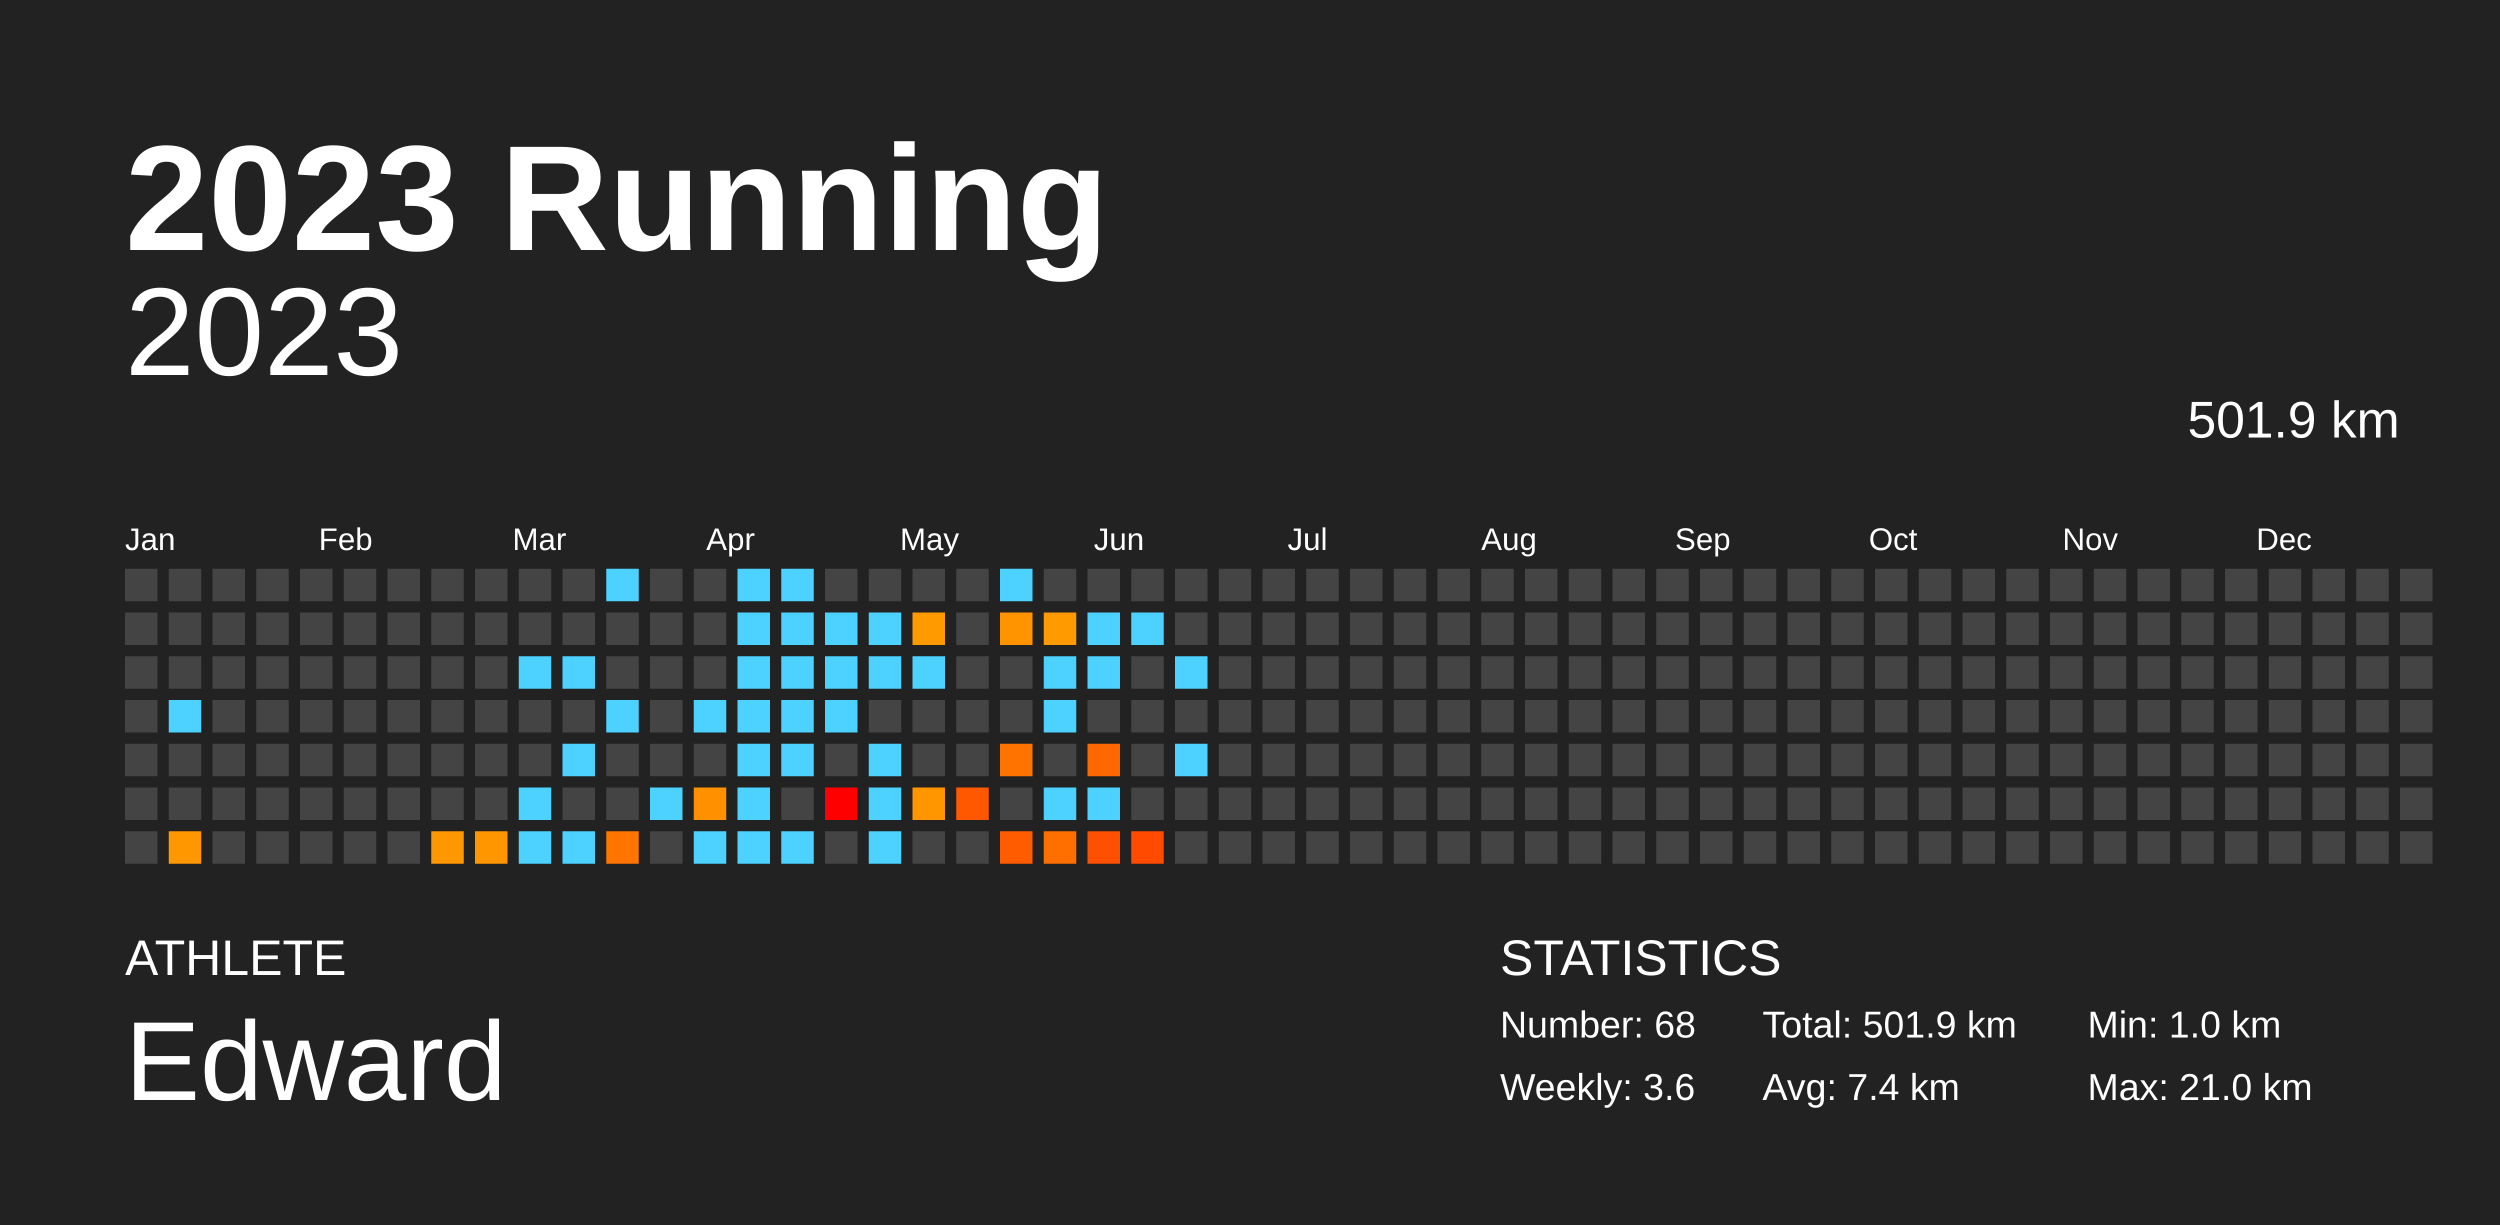
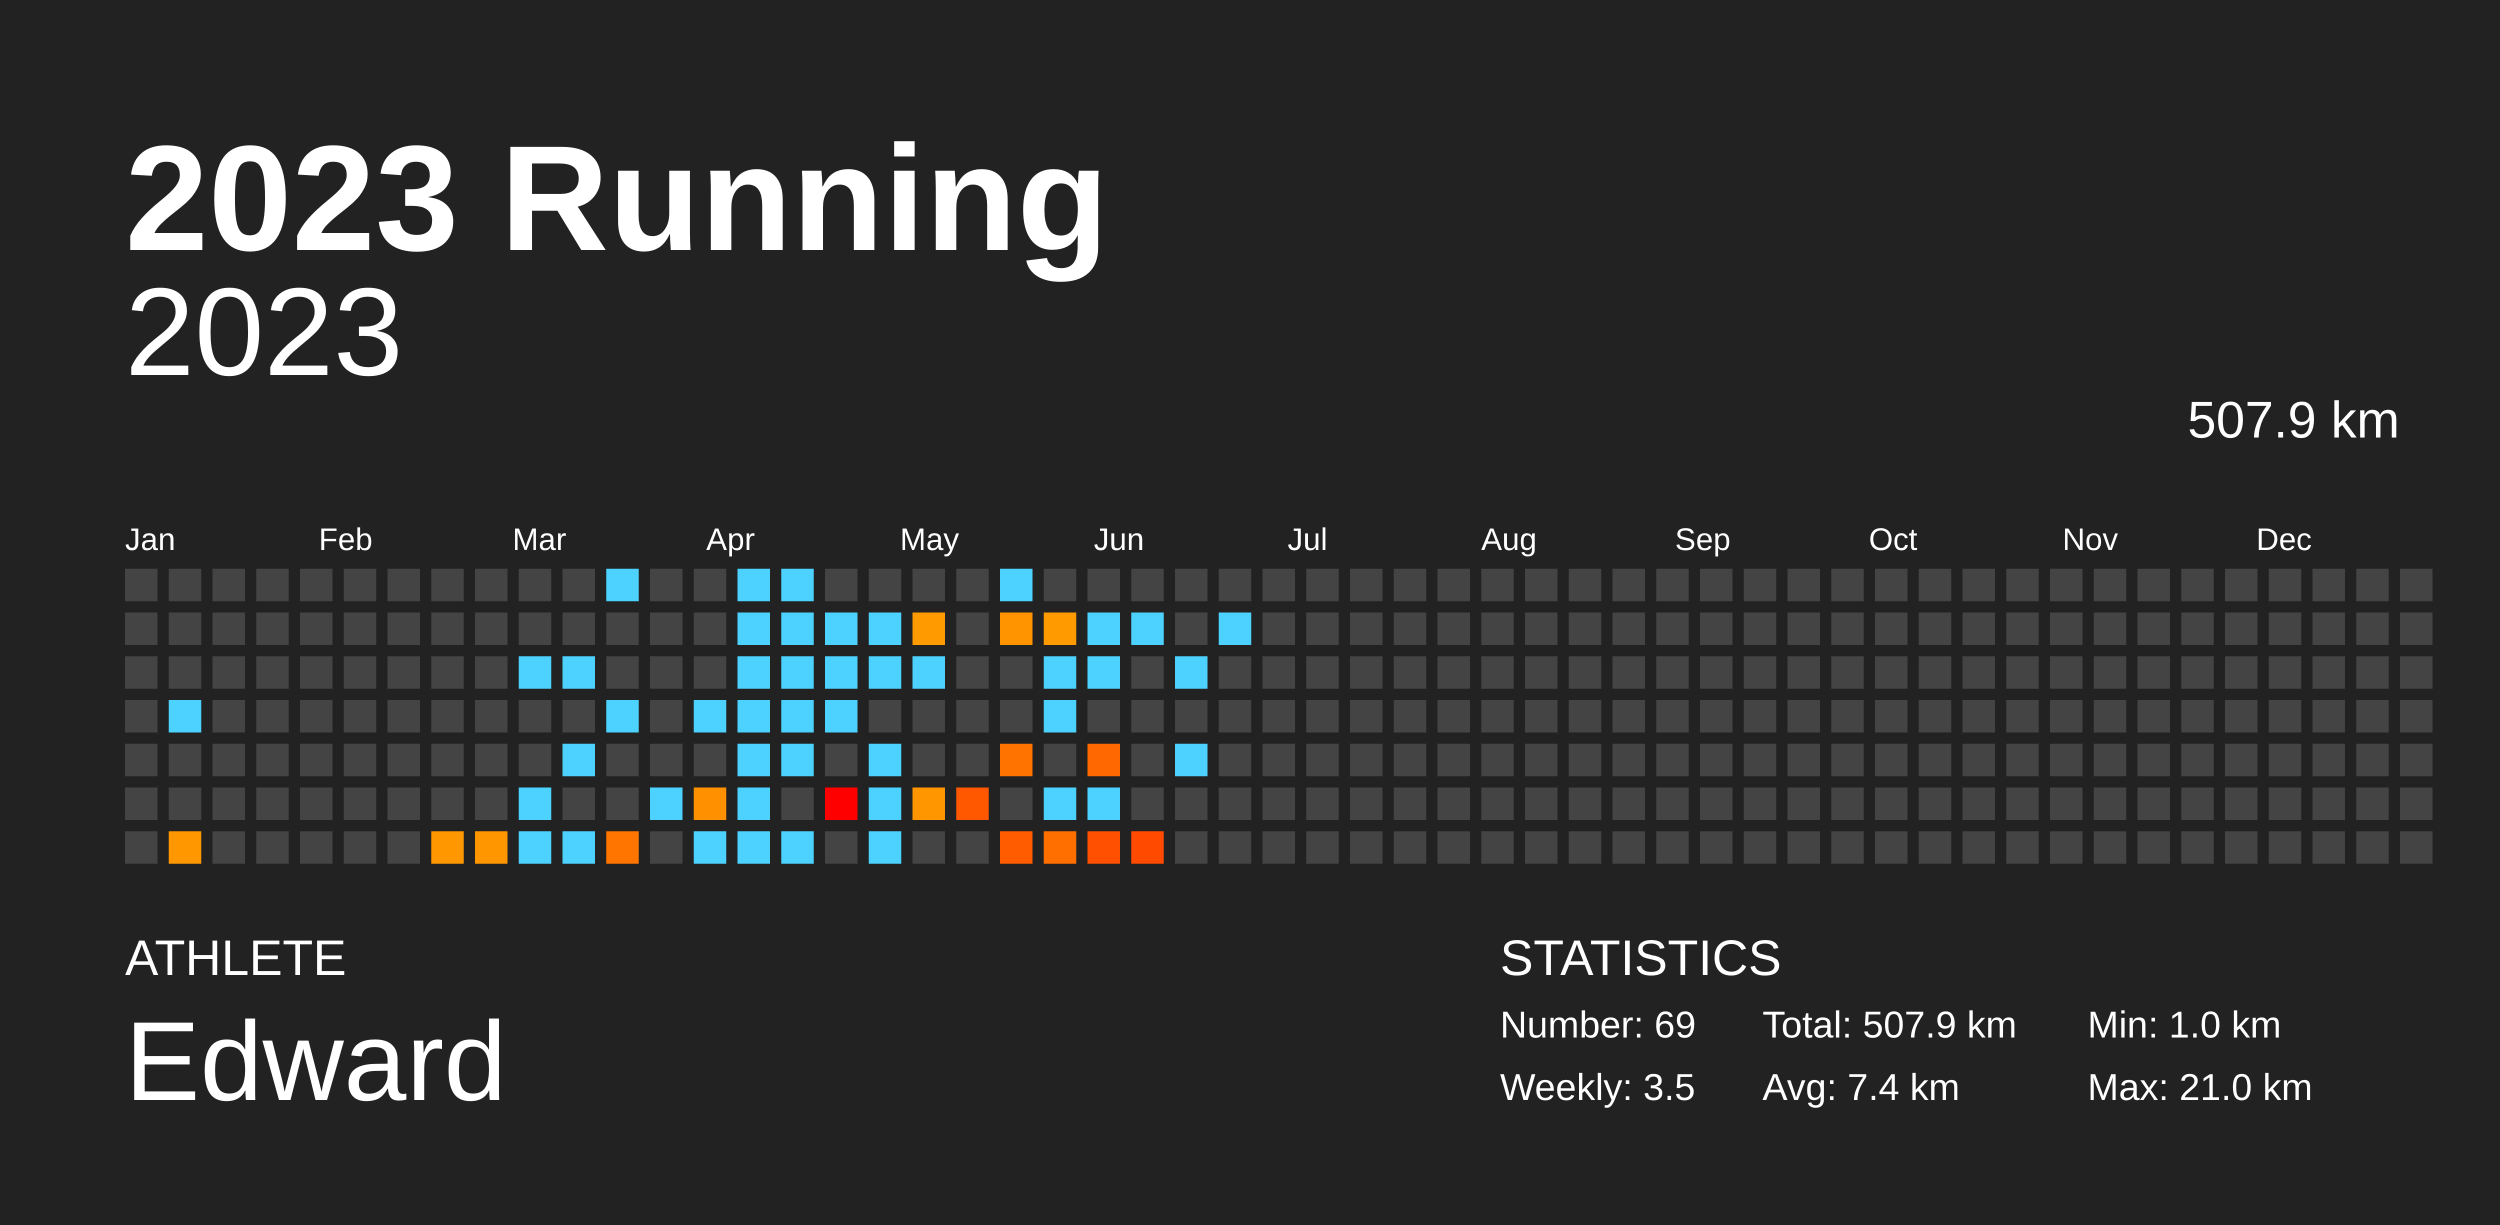
<svg xmlns="http://www.w3.org/2000/svg" baseProfile="full" height="98mm" version="1.1" viewBox="0,0,200,98" width="200mm">
  <defs />
  <rect fill="#222222" height="98" width="200" x="0" y="0" />
  <text fill="#FFFFFF" style="font-size:12px; font-family:Arial; font-weight:bold;" x="10" y="20">2023 Running</text>
  <text fill="#FFFFFF" style="font-size:4px; font-family:Arial" x="10" y="78">ATHLETE</text>
  <text fill="#FFFFFF" style="font-size:9px; font-family:Arial" x="10" y="88">Edward</text>
  <text fill="#FFFFFF" style="font-size:4px; font-family:Arial" x="120" y="78">STATISTICS</text>
-   <text fill="#FFFFFF" style="font-size:3px; font-family:Arial" x="120" y="83">Number: 68</text>
-   <text fill="#FFFFFF" style="font-size:3px; font-family:Arial" x="120" y="88">Weekly: 3.6</text>
-   <text fill="#FFFFFF" style="font-size:3px; font-family:Arial" x="141" y="83">Total: 501.9 km</text>
+   <text fill="#FFFFFF" style="font-size:3px; font-family:Arial" x="120" y="83">Number: 69</text>
+   <text fill="#FFFFFF" style="font-size:3px; font-family:Arial" x="120" y="88">Weekly: 3.5</text>
+   <text fill="#FFFFFF" style="font-size:3px; font-family:Arial" x="141" y="83">Total: 507.9 km</text>
  <text fill="#FFFFFF" style="font-size:3px; font-family:Arial" x="141" y="88">Avg: 7.4 km</text>
  <text fill="#FFFFFF" style="font-size:3px; font-family:Arial" x="167" y="83">Min: 1.0 km</text>
  <text fill="#FFFFFF" style="font-size:3px; font-family:Arial" x="167" y="88">Max: 21.0 km</text>
  <text alignment-baseline="hanging" fill="#FFFFFF" style="font-size:10.0px; font-family:Arial;" x="10" y="30">2023</text>
-   <text alignment-baseline="hanging" fill="#FFFFFF" style="font-size:4.125px; font-family:Arial;" x="175" y="35">501.9 km</text>
+   <text alignment-baseline="hanging" fill="#FFFFFF" style="font-size:4.125px; font-family:Arial;" x="175" y="35">507.9 km</text>
  <text fill="#FFFFFF" style="font-size:2.5px; font-family:Arial" x="10.0" y="44">Jan</text>
  <text fill="#FFFFFF" style="font-size:2.5px; font-family:Arial" x="25.5" y="44">Feb</text>
  <text fill="#FFFFFF" style="font-size:2.5px; font-family:Arial" x="41.0" y="44">Mar</text>
  <text fill="#FFFFFF" style="font-size:2.5px; font-family:Arial" x="56.5" y="44">Apr</text>
  <text fill="#FFFFFF" style="font-size:2.5px; font-family:Arial" x="72.0" y="44">May</text>
  <text fill="#FFFFFF" style="font-size:2.5px; font-family:Arial" x="87.5" y="44">Jun</text>
  <text fill="#FFFFFF" style="font-size:2.5px; font-family:Arial" x="103.0" y="44">Jul</text>
  <text fill="#FFFFFF" style="font-size:2.5px; font-family:Arial" x="118.5" y="44">Aug</text>
  <text fill="#FFFFFF" style="font-size:2.5px; font-family:Arial" x="134.0" y="44">Sep</text>
  <text fill="#FFFFFF" style="font-size:2.5px; font-family:Arial" x="149.5" y="44">Oct</text>
  <text fill="#FFFFFF" style="font-size:2.5px; font-family:Arial" x="165.0" y="44">Nov</text>
  <text fill="#FFFFFF" style="font-size:2.5px; font-family:Arial" x="180.5" y="44">Dec</text>
  <rect fill="#444444" height="2.6" width="2.6" x="10.0" y="45.5" />
  <rect fill="#444444" height="2.6" width="2.6" x="10.0" y="49.0" />
  <rect fill="#444444" height="2.6" width="2.6" x="10.0" y="52.5" />
  <rect fill="#444444" height="2.6" width="2.6" x="10.0" y="56.0" />
  <rect fill="#444444" height="2.6" width="2.6" x="10.0" y="59.5" />
  <rect fill="#444444" height="2.6" width="2.6" x="10.0" y="63.0" />
  <rect fill="#444444" height="2.6" width="2.6" x="10.0" y="66.5" />
  <rect fill="#444444" height="2.6" width="2.6" x="13.5" y="45.5" />
  <rect fill="#444444" height="2.6" width="2.6" x="13.5" y="49.0" />
  <rect fill="#444444" height="2.6" width="2.6" x="13.5" y="52.5" />
  <rect fill="#4dd2ff" height="2.6" width="2.6" x="13.5" y="56.0" />
  <rect fill="#444444" height="2.6" width="2.6" x="13.5" y="59.5" />
  <rect fill="#444444" height="2.6" width="2.6" x="13.5" y="63.0" />
  <rect fill="#ff9700" height="2.6" width="2.6" x="13.5" y="66.5" />
  <rect fill="#444444" height="2.6" width="2.6" x="17.0" y="45.5" />
  <rect fill="#444444" height="2.6" width="2.6" x="17.0" y="49.0" />
  <rect fill="#444444" height="2.6" width="2.6" x="17.0" y="52.5" />
  <rect fill="#444444" height="2.6" width="2.6" x="17.0" y="56.0" />
  <rect fill="#444444" height="2.6" width="2.6" x="17.0" y="59.5" />
  <rect fill="#444444" height="2.6" width="2.6" x="17.0" y="63.0" />
  <rect fill="#444444" height="2.6" width="2.6" x="17.0" y="66.5" />
  <rect fill="#444444" height="2.6" width="2.6" x="20.5" y="45.5" />
  <rect fill="#444444" height="2.6" width="2.6" x="20.5" y="49.0" />
  <rect fill="#444444" height="2.6" width="2.6" x="20.5" y="52.5" />
  <rect fill="#444444" height="2.6" width="2.6" x="20.5" y="56.0" />
  <rect fill="#444444" height="2.6" width="2.6" x="20.5" y="59.5" />
  <rect fill="#444444" height="2.6" width="2.6" x="20.5" y="63.0" />
  <rect fill="#444444" height="2.6" width="2.6" x="20.5" y="66.5" />
  <rect fill="#444444" height="2.6" width="2.6" x="24.0" y="45.5" />
  <rect fill="#444444" height="2.6" width="2.6" x="24.0" y="49.0" />
  <rect fill="#444444" height="2.6" width="2.6" x="24.0" y="52.5" />
  <rect fill="#444444" height="2.6" width="2.6" x="24.0" y="56.0" />
  <rect fill="#444444" height="2.6" width="2.6" x="24.0" y="59.5" />
  <rect fill="#444444" height="2.6" width="2.6" x="24.0" y="63.0" />
  <rect fill="#444444" height="2.6" width="2.6" x="24.0" y="66.5" />
  <rect fill="#444444" height="2.6" width="2.6" x="27.5" y="45.5" />
  <rect fill="#444444" height="2.6" width="2.6" x="27.5" y="49.0" />
  <rect fill="#444444" height="2.6" width="2.6" x="27.5" y="52.5" />
  <rect fill="#444444" height="2.6" width="2.6" x="27.5" y="56.0" />
  <rect fill="#444444" height="2.6" width="2.6" x="27.5" y="59.5" />
  <rect fill="#444444" height="2.6" width="2.6" x="27.5" y="63.0" />
  <rect fill="#444444" height="2.6" width="2.6" x="27.5" y="66.5" />
  <rect fill="#444444" height="2.6" width="2.6" x="31.0" y="45.5" />
  <rect fill="#444444" height="2.6" width="2.6" x="31.0" y="49.0" />
  <rect fill="#444444" height="2.6" width="2.6" x="31.0" y="52.5" />
  <rect fill="#444444" height="2.6" width="2.6" x="31.0" y="56.0" />
  <rect fill="#444444" height="2.6" width="2.6" x="31.0" y="59.5" />
  <rect fill="#444444" height="2.6" width="2.6" x="31.0" y="63.0" />
  <rect fill="#444444" height="2.6" width="2.6" x="31.0" y="66.5" />
  <rect fill="#444444" height="2.6" width="2.6" x="34.5" y="45.5" />
  <rect fill="#444444" height="2.6" width="2.6" x="34.5" y="49.0" />
  <rect fill="#444444" height="2.6" width="2.6" x="34.5" y="52.5" />
  <rect fill="#444444" height="2.6" width="2.6" x="34.5" y="56.0" />
  <rect fill="#444444" height="2.6" width="2.6" x="34.5" y="59.5" />
  <rect fill="#444444" height="2.6" width="2.6" x="34.5" y="63.0" />
  <rect fill="#ff9700" height="2.6" width="2.6" x="34.5" y="66.5" />
  <rect fill="#444444" height="2.6" width="2.6" x="38.0" y="45.5" />
  <rect fill="#444444" height="2.6" width="2.6" x="38.0" y="49.0" />
  <rect fill="#444444" height="2.6" width="2.6" x="38.0" y="52.5" />
  <rect fill="#444444" height="2.6" width="2.6" x="38.0" y="56.0" />
  <rect fill="#444444" height="2.6" width="2.6" x="38.0" y="59.5" />
  <rect fill="#444444" height="2.6" width="2.6" x="38.0" y="63.0" />
  <rect fill="#ff9600" height="2.6" width="2.6" x="38.0" y="66.5" />
  <rect fill="#444444" height="2.6" width="2.6" x="41.5" y="45.5" />
  <rect fill="#444444" height="2.6" width="2.6" x="41.5" y="49.0" />
  <rect fill="#4dd2ff" height="2.6" width="2.6" x="41.5" y="52.5" />
  <rect fill="#444444" height="2.6" width="2.6" x="41.5" y="56.0" />
  <rect fill="#444444" height="2.6" width="2.6" x="41.5" y="59.5" />
  <rect fill="#4dd2ff" height="2.6" width="2.6" x="41.5" y="63.0" />
  <rect fill="#4dd2ff" height="2.6" width="2.6" x="41.5" y="66.5" />
  <rect fill="#444444" height="2.6" width="2.6" x="45.0" y="45.5" />
  <rect fill="#444444" height="2.6" width="2.6" x="45.0" y="49.0" />
  <rect fill="#4dd2ff" height="2.6" width="2.6" x="45.0" y="52.5" />
  <rect fill="#444444" height="2.6" width="2.6" x="45.0" y="56.0" />
  <rect fill="#4dd2ff" height="2.6" width="2.6" x="45.0" y="59.5" />
  <rect fill="#444444" height="2.6" width="2.6" x="45.0" y="63.0" />
  <rect fill="#4dd2ff" height="2.6" width="2.6" x="45.0" y="66.5" />
  <rect fill="#4dd2ff" height="2.6" width="2.6" x="48.5" y="45.5" />
  <rect fill="#444444" height="2.6" width="2.6" x="48.5" y="49.0" />
  <rect fill="#444444" height="2.6" width="2.6" x="48.5" y="52.5" />
  <rect fill="#4dd2ff" height="2.6" width="2.6" x="48.5" y="56.0" />
  <rect fill="#444444" height="2.6" width="2.6" x="48.5" y="59.5" />
  <rect fill="#444444" height="2.6" width="2.6" x="48.5" y="63.0" />
  <rect fill="#ff7500" height="2.6" width="2.6" x="48.5" y="66.5" />
  <rect fill="#444444" height="2.6" width="2.6" x="52.0" y="45.5" />
  <rect fill="#444444" height="2.6" width="2.6" x="52.0" y="49.0" />
  <rect fill="#444444" height="2.6" width="2.6" x="52.0" y="52.5" />
  <rect fill="#444444" height="2.6" width="2.6" x="52.0" y="56.0" />
  <rect fill="#444444" height="2.6" width="2.6" x="52.0" y="59.5" />
  <rect fill="#4dd2ff" height="2.6" width="2.6" x="52.0" y="63.0" />
  <rect fill="#444444" height="2.6" width="2.6" x="52.0" y="66.5" />
  <rect fill="#444444" height="2.6" width="2.6" x="55.5" y="45.5" />
  <rect fill="#444444" height="2.6" width="2.6" x="55.5" y="49.0" />
  <rect fill="#444444" height="2.6" width="2.6" x="55.5" y="52.5" />
  <rect fill="#4dd2ff" height="2.6" width="2.6" x="55.5" y="56.0" />
  <rect fill="#444444" height="2.6" width="2.6" x="55.5" y="59.5" />
  <rect fill="#ff9100" height="2.6" width="2.6" x="55.5" y="63.0" />
  <rect fill="#4dd2ff" height="2.6" width="2.6" x="55.5" y="66.5" />
  <rect fill="#4dd2ff" height="2.6" width="2.6" x="59.0" y="45.5" />
  <rect fill="#4dd2ff" height="2.6" width="2.6" x="59.0" y="49.0" />
  <rect fill="#4dd2ff" height="2.6" width="2.6" x="59.0" y="52.5" />
  <rect fill="#4dd2ff" height="2.6" width="2.6" x="59.0" y="56.0" />
  <rect fill="#4dd2ff" height="2.6" width="2.6" x="59.0" y="59.5" />
  <rect fill="#4dd2ff" height="2.6" width="2.6" x="59.0" y="63.0" />
  <rect fill="#4dd2ff" height="2.6" width="2.6" x="59.0" y="66.5" />
  <rect fill="#4dd2ff" height="2.6" width="2.6" x="62.5" y="45.5" />
  <rect fill="#4dd2ff" height="2.6" width="2.6" x="62.5" y="49.0" />
  <rect fill="#4dd2ff" height="2.6" width="2.6" x="62.5" y="52.5" />
  <rect fill="#4dd2ff" height="2.6" width="2.6" x="62.5" y="56.0" />
  <rect fill="#4dd2ff" height="2.6" width="2.6" x="62.5" y="59.5" />
  <rect fill="#444444" height="2.6" width="2.6" x="62.5" y="63.0" />
  <rect fill="#4dd2ff" height="2.6" width="2.6" x="62.5" y="66.5" />
  <rect fill="#444444" height="2.6" width="2.6" x="66.0" y="45.5" />
  <rect fill="#4dd2ff" height="2.6" width="2.6" x="66.0" y="49.0" />
  <rect fill="#4dd2ff" height="2.6" width="2.6" x="66.0" y="52.5" />
  <rect fill="#4dd2ff" height="2.6" width="2.6" x="66.0" y="56.0" />
  <rect fill="#444444" height="2.6" width="2.6" x="66.0" y="59.5" />
  <rect fill="red" height="2.6" width="2.6" x="66.0" y="63.0" />
  <rect fill="#444444" height="2.6" width="2.6" x="66.0" y="66.5" />
  <rect fill="#444444" height="2.6" width="2.6" x="69.5" y="45.5" />
  <rect fill="#4dd2ff" height="2.6" width="2.6" x="69.5" y="49.0" />
  <rect fill="#4dd2ff" height="2.6" width="2.6" x="69.5" y="52.5" />
  <rect fill="#444444" height="2.6" width="2.6" x="69.5" y="56.0" />
  <rect fill="#4dd2ff" height="2.6" width="2.6" x="69.5" y="59.5" />
  <rect fill="#4dd2ff" height="2.6" width="2.6" x="69.5" y="63.0" />
  <rect fill="#4dd2ff" height="2.6" width="2.6" x="69.5" y="66.5" />
  <rect fill="#444444" height="2.6" width="2.6" x="73.0" y="45.5" />
  <rect fill="#ff9a00" height="2.6" width="2.6" x="73.0" y="49.0" />
  <rect fill="#4dd2ff" height="2.6" width="2.6" x="73.0" y="52.5" />
  <rect fill="#444444" height="2.6" width="2.6" x="73.0" y="56.0" />
  <rect fill="#444444" height="2.6" width="2.6" x="73.0" y="59.5" />
  <rect fill="#ff9600" height="2.6" width="2.6" x="73.0" y="63.0" />
  <rect fill="#444444" height="2.6" width="2.6" x="73.0" y="66.5" />
  <rect fill="#444444" height="2.6" width="2.6" x="76.5" y="45.5" />
  <rect fill="#444444" height="2.6" width="2.6" x="76.5" y="49.0" />
  <rect fill="#444444" height="2.6" width="2.6" x="76.5" y="52.5" />
  <rect fill="#444444" height="2.6" width="2.6" x="76.5" y="56.0" />
  <rect fill="#444444" height="2.6" width="2.6" x="76.5" y="59.5" />
  <rect fill="#ff5800" height="2.6" width="2.6" x="76.5" y="63.0" />
  <rect fill="#444444" height="2.6" width="2.6" x="76.5" y="66.5" />
  <rect fill="#4dd2ff" height="2.6" width="2.6" x="80.0" y="45.5" />
  <rect fill="#ff9300" height="2.6" width="2.6" x="80.0" y="49.0" />
  <rect fill="#444444" height="2.6" width="2.6" x="80.0" y="52.5" />
  <rect fill="#444444" height="2.6" width="2.6" x="80.0" y="56.0" />
  <rect fill="#ff7400" height="2.6" width="2.6" x="80.0" y="59.5" />
  <rect fill="#444444" height="2.6" width="2.6" x="80.0" y="63.0" />
  <rect fill="#ff5c00" height="2.6" width="2.6" x="80.0" y="66.5" />
  <rect fill="#444444" height="2.6" width="2.6" x="83.5" y="45.5" />
  <rect fill="#ff9a00" height="2.6" width="2.6" x="83.5" y="49.0" />
  <rect fill="#4dd2ff" height="2.6" width="2.6" x="83.5" y="52.5" />
  <rect fill="#4dd2ff" height="2.6" width="2.6" x="83.5" y="56.0" />
  <rect fill="#444444" height="2.6" width="2.6" x="83.5" y="59.5" />
  <rect fill="#4dd2ff" height="2.6" width="2.6" x="83.5" y="63.0" />
  <rect fill="#ff6f00" height="2.6" width="2.6" x="83.5" y="66.5" />
  <rect fill="#444444" height="2.6" width="2.6" x="87.0" y="45.5" />
  <rect fill="#4dd2ff" height="2.6" width="2.6" x="87.0" y="49.0" />
  <rect fill="#4dd2ff" height="2.6" width="2.6" x="87.0" y="52.5" />
  <rect fill="#444444" height="2.6" width="2.6" x="87.0" y="56.0" />
  <rect fill="#ff6800" height="2.6" width="2.6" x="87.0" y="59.5" />
  <rect fill="#4dd2ff" height="2.6" width="2.6" x="87.0" y="63.0" />
  <rect fill="#ff4f00" height="2.6" width="2.6" x="87.0" y="66.5" />
  <rect fill="#444444" height="2.6" width="2.6" x="90.5" y="45.5" />
  <rect fill="#4dd2ff" height="2.6" width="2.6" x="90.5" y="49.0" />
  <rect fill="#444444" height="2.6" width="2.6" x="90.5" y="52.5" />
  <rect fill="#444444" height="2.6" width="2.6" x="90.5" y="56.0" />
  <rect fill="#444444" height="2.6" width="2.6" x="90.5" y="59.5" />
  <rect fill="#444444" height="2.6" width="2.6" x="90.5" y="63.0" />
  <rect fill="#ff4a00" height="2.6" width="2.6" x="90.5" y="66.5" />
  <rect fill="#444444" height="2.6" width="2.6" x="94.0" y="45.5" />
  <rect fill="#444444" height="2.6" width="2.6" x="94.0" y="49.0" />
  <rect fill="#4dd2ff" height="2.6" width="2.6" x="94.0" y="52.5" />
  <rect fill="#444444" height="2.6" width="2.6" x="94.0" y="56.0" />
  <rect fill="#4dd2ff" height="2.6" width="2.6" x="94.0" y="59.5" />
  <rect fill="#444444" height="2.6" width="2.6" x="94.0" y="63.0" />
  <rect fill="#444444" height="2.6" width="2.6" x="94.0" y="66.5" />
  <rect fill="#444444" height="2.6" width="2.6" x="97.5" y="45.5" />
-   <rect fill="#444444" height="2.6" width="2.6" x="97.5" y="49.0" />
+   <rect fill="#4dd2ff" height="2.6" width="2.6" x="97.5" y="49.0" />
  <rect fill="#444444" height="2.6" width="2.6" x="97.5" y="52.5" />
  <rect fill="#444444" height="2.6" width="2.6" x="97.5" y="56.0" />
  <rect fill="#444444" height="2.6" width="2.6" x="97.5" y="59.5" />
  <rect fill="#444444" height="2.6" width="2.6" x="97.5" y="63.0" />
  <rect fill="#444444" height="2.6" width="2.6" x="97.5" y="66.5" />
  <rect fill="#444444" height="2.6" width="2.6" x="101.0" y="45.5" />
  <rect fill="#444444" height="2.6" width="2.6" x="101.0" y="49.0" />
  <rect fill="#444444" height="2.6" width="2.6" x="101.0" y="52.5" />
  <rect fill="#444444" height="2.6" width="2.6" x="101.0" y="56.0" />
  <rect fill="#444444" height="2.6" width="2.6" x="101.0" y="59.5" />
  <rect fill="#444444" height="2.6" width="2.6" x="101.0" y="63.0" />
  <rect fill="#444444" height="2.6" width="2.6" x="101.0" y="66.5" />
  <rect fill="#444444" height="2.6" width="2.6" x="104.5" y="45.5" />
  <rect fill="#444444" height="2.6" width="2.6" x="104.5" y="49.0" />
  <rect fill="#444444" height="2.6" width="2.6" x="104.5" y="52.5" />
  <rect fill="#444444" height="2.6" width="2.6" x="104.5" y="56.0" />
  <rect fill="#444444" height="2.6" width="2.6" x="104.5" y="59.5" />
  <rect fill="#444444" height="2.6" width="2.6" x="104.5" y="63.0" />
  <rect fill="#444444" height="2.6" width="2.6" x="104.5" y="66.5" />
  <rect fill="#444444" height="2.6" width="2.6" x="108.0" y="45.5" />
  <rect fill="#444444" height="2.6" width="2.6" x="108.0" y="49.0" />
  <rect fill="#444444" height="2.6" width="2.6" x="108.0" y="52.5" />
  <rect fill="#444444" height="2.6" width="2.6" x="108.0" y="56.0" />
  <rect fill="#444444" height="2.6" width="2.6" x="108.0" y="59.5" />
  <rect fill="#444444" height="2.6" width="2.6" x="108.0" y="63.0" />
  <rect fill="#444444" height="2.6" width="2.6" x="108.0" y="66.5" />
  <rect fill="#444444" height="2.6" width="2.6" x="111.5" y="45.5" />
  <rect fill="#444444" height="2.6" width="2.6" x="111.5" y="49.0" />
  <rect fill="#444444" height="2.6" width="2.6" x="111.5" y="52.5" />
  <rect fill="#444444" height="2.6" width="2.6" x="111.5" y="56.0" />
  <rect fill="#444444" height="2.6" width="2.6" x="111.5" y="59.5" />
  <rect fill="#444444" height="2.6" width="2.6" x="111.5" y="63.0" />
  <rect fill="#444444" height="2.6" width="2.6" x="111.5" y="66.5" />
  <rect fill="#444444" height="2.6" width="2.6" x="115.0" y="45.5" />
  <rect fill="#444444" height="2.6" width="2.6" x="115.0" y="49.0" />
  <rect fill="#444444" height="2.6" width="2.6" x="115.0" y="52.5" />
  <rect fill="#444444" height="2.6" width="2.6" x="115.0" y="56.0" />
  <rect fill="#444444" height="2.6" width="2.6" x="115.0" y="59.5" />
  <rect fill="#444444" height="2.6" width="2.6" x="115.0" y="63.0" />
  <rect fill="#444444" height="2.6" width="2.6" x="115.0" y="66.5" />
  <rect fill="#444444" height="2.6" width="2.6" x="118.5" y="45.5" />
  <rect fill="#444444" height="2.6" width="2.6" x="118.5" y="49.0" />
  <rect fill="#444444" height="2.6" width="2.6" x="118.5" y="52.5" />
  <rect fill="#444444" height="2.6" width="2.6" x="118.5" y="56.0" />
  <rect fill="#444444" height="2.6" width="2.6" x="118.5" y="59.5" />
  <rect fill="#444444" height="2.6" width="2.6" x="118.5" y="63.0" />
  <rect fill="#444444" height="2.6" width="2.6" x="118.5" y="66.5" />
  <rect fill="#444444" height="2.6" width="2.6" x="122.0" y="45.5" />
  <rect fill="#444444" height="2.6" width="2.6" x="122.0" y="49.0" />
  <rect fill="#444444" height="2.6" width="2.6" x="122.0" y="52.5" />
  <rect fill="#444444" height="2.6" width="2.6" x="122.0" y="56.0" />
  <rect fill="#444444" height="2.6" width="2.6" x="122.0" y="59.5" />
  <rect fill="#444444" height="2.6" width="2.6" x="122.0" y="63.0" />
  <rect fill="#444444" height="2.6" width="2.6" x="122.0" y="66.5" />
  <rect fill="#444444" height="2.6" width="2.6" x="125.5" y="45.5" />
  <rect fill="#444444" height="2.6" width="2.6" x="125.5" y="49.0" />
  <rect fill="#444444" height="2.6" width="2.6" x="125.5" y="52.5" />
  <rect fill="#444444" height="2.6" width="2.6" x="125.5" y="56.0" />
  <rect fill="#444444" height="2.6" width="2.6" x="125.5" y="59.5" />
  <rect fill="#444444" height="2.6" width="2.6" x="125.5" y="63.0" />
  <rect fill="#444444" height="2.6" width="2.6" x="125.5" y="66.5" />
  <rect fill="#444444" height="2.6" width="2.6" x="129.0" y="45.5" />
  <rect fill="#444444" height="2.6" width="2.6" x="129.0" y="49.0" />
  <rect fill="#444444" height="2.6" width="2.6" x="129.0" y="52.5" />
  <rect fill="#444444" height="2.6" width="2.6" x="129.0" y="56.0" />
  <rect fill="#444444" height="2.6" width="2.6" x="129.0" y="59.5" />
  <rect fill="#444444" height="2.6" width="2.6" x="129.0" y="63.0" />
  <rect fill="#444444" height="2.6" width="2.6" x="129.0" y="66.5" />
  <rect fill="#444444" height="2.6" width="2.6" x="132.5" y="45.5" />
  <rect fill="#444444" height="2.6" width="2.6" x="132.5" y="49.0" />
  <rect fill="#444444" height="2.6" width="2.6" x="132.5" y="52.5" />
  <rect fill="#444444" height="2.6" width="2.6" x="132.5" y="56.0" />
  <rect fill="#444444" height="2.6" width="2.6" x="132.5" y="59.5" />
  <rect fill="#444444" height="2.6" width="2.6" x="132.5" y="63.0" />
  <rect fill="#444444" height="2.6" width="2.6" x="132.5" y="66.5" />
  <rect fill="#444444" height="2.6" width="2.6" x="136.0" y="45.5" />
  <rect fill="#444444" height="2.6" width="2.6" x="136.0" y="49.0" />
  <rect fill="#444444" height="2.6" width="2.6" x="136.0" y="52.5" />
  <rect fill="#444444" height="2.6" width="2.6" x="136.0" y="56.0" />
  <rect fill="#444444" height="2.6" width="2.6" x="136.0" y="59.5" />
  <rect fill="#444444" height="2.6" width="2.6" x="136.0" y="63.0" />
  <rect fill="#444444" height="2.6" width="2.6" x="136.0" y="66.5" />
  <rect fill="#444444" height="2.6" width="2.6" x="139.5" y="45.5" />
  <rect fill="#444444" height="2.6" width="2.6" x="139.5" y="49.0" />
  <rect fill="#444444" height="2.6" width="2.6" x="139.5" y="52.5" />
  <rect fill="#444444" height="2.6" width="2.6" x="139.5" y="56.0" />
  <rect fill="#444444" height="2.6" width="2.6" x="139.5" y="59.5" />
  <rect fill="#444444" height="2.6" width="2.6" x="139.5" y="63.0" />
  <rect fill="#444444" height="2.6" width="2.6" x="139.5" y="66.5" />
  <rect fill="#444444" height="2.6" width="2.6" x="143.0" y="45.5" />
  <rect fill="#444444" height="2.6" width="2.6" x="143.0" y="49.0" />
  <rect fill="#444444" height="2.6" width="2.6" x="143.0" y="52.5" />
  <rect fill="#444444" height="2.6" width="2.6" x="143.0" y="56.0" />
  <rect fill="#444444" height="2.6" width="2.6" x="143.0" y="59.5" />
  <rect fill="#444444" height="2.6" width="2.6" x="143.0" y="63.0" />
  <rect fill="#444444" height="2.6" width="2.6" x="143.0" y="66.5" />
  <rect fill="#444444" height="2.6" width="2.6" x="146.5" y="45.5" />
  <rect fill="#444444" height="2.6" width="2.6" x="146.5" y="49.0" />
  <rect fill="#444444" height="2.6" width="2.6" x="146.5" y="52.5" />
  <rect fill="#444444" height="2.6" width="2.6" x="146.5" y="56.0" />
  <rect fill="#444444" height="2.6" width="2.6" x="146.5" y="59.5" />
  <rect fill="#444444" height="2.6" width="2.6" x="146.5" y="63.0" />
  <rect fill="#444444" height="2.6" width="2.6" x="146.5" y="66.5" />
  <rect fill="#444444" height="2.6" width="2.6" x="150.0" y="45.5" />
  <rect fill="#444444" height="2.6" width="2.6" x="150.0" y="49.0" />
  <rect fill="#444444" height="2.6" width="2.6" x="150.0" y="52.5" />
  <rect fill="#444444" height="2.6" width="2.6" x="150.0" y="56.0" />
  <rect fill="#444444" height="2.6" width="2.6" x="150.0" y="59.5" />
  <rect fill="#444444" height="2.6" width="2.6" x="150.0" y="63.0" />
  <rect fill="#444444" height="2.6" width="2.6" x="150.0" y="66.5" />
  <rect fill="#444444" height="2.6" width="2.6" x="153.5" y="45.5" />
  <rect fill="#444444" height="2.6" width="2.6" x="153.5" y="49.0" />
  <rect fill="#444444" height="2.6" width="2.6" x="153.5" y="52.5" />
  <rect fill="#444444" height="2.6" width="2.6" x="153.5" y="56.0" />
  <rect fill="#444444" height="2.6" width="2.6" x="153.5" y="59.5" />
  <rect fill="#444444" height="2.6" width="2.6" x="153.5" y="63.0" />
  <rect fill="#444444" height="2.6" width="2.6" x="153.5" y="66.5" />
  <rect fill="#444444" height="2.6" width="2.6" x="157.0" y="45.5" />
  <rect fill="#444444" height="2.6" width="2.6" x="157.0" y="49.0" />
  <rect fill="#444444" height="2.6" width="2.6" x="157.0" y="52.5" />
  <rect fill="#444444" height="2.6" width="2.6" x="157.0" y="56.0" />
  <rect fill="#444444" height="2.6" width="2.6" x="157.0" y="59.5" />
  <rect fill="#444444" height="2.6" width="2.6" x="157.0" y="63.0" />
  <rect fill="#444444" height="2.6" width="2.6" x="157.0" y="66.5" />
  <rect fill="#444444" height="2.6" width="2.6" x="160.5" y="45.5" />
  <rect fill="#444444" height="2.6" width="2.6" x="160.5" y="49.0" />
  <rect fill="#444444" height="2.6" width="2.6" x="160.5" y="52.5" />
  <rect fill="#444444" height="2.6" width="2.6" x="160.5" y="56.0" />
  <rect fill="#444444" height="2.6" width="2.6" x="160.5" y="59.5" />
  <rect fill="#444444" height="2.6" width="2.6" x="160.5" y="63.0" />
  <rect fill="#444444" height="2.6" width="2.6" x="160.5" y="66.5" />
  <rect fill="#444444" height="2.6" width="2.6" x="164.0" y="45.5" />
  <rect fill="#444444" height="2.6" width="2.6" x="164.0" y="49.0" />
  <rect fill="#444444" height="2.6" width="2.6" x="164.0" y="52.5" />
  <rect fill="#444444" height="2.6" width="2.6" x="164.0" y="56.0" />
  <rect fill="#444444" height="2.6" width="2.6" x="164.0" y="59.5" />
  <rect fill="#444444" height="2.6" width="2.6" x="164.0" y="63.0" />
  <rect fill="#444444" height="2.6" width="2.6" x="164.0" y="66.5" />
  <rect fill="#444444" height="2.6" width="2.6" x="167.5" y="45.5" />
  <rect fill="#444444" height="2.6" width="2.6" x="167.5" y="49.0" />
  <rect fill="#444444" height="2.6" width="2.6" x="167.5" y="52.5" />
  <rect fill="#444444" height="2.6" width="2.6" x="167.5" y="56.0" />
  <rect fill="#444444" height="2.6" width="2.6" x="167.5" y="59.5" />
  <rect fill="#444444" height="2.6" width="2.6" x="167.5" y="63.0" />
  <rect fill="#444444" height="2.6" width="2.6" x="167.5" y="66.5" />
  <rect fill="#444444" height="2.6" width="2.6" x="171.0" y="45.5" />
  <rect fill="#444444" height="2.6" width="2.6" x="171.0" y="49.0" />
  <rect fill="#444444" height="2.6" width="2.6" x="171.0" y="52.5" />
  <rect fill="#444444" height="2.6" width="2.6" x="171.0" y="56.0" />
  <rect fill="#444444" height="2.6" width="2.6" x="171.0" y="59.5" />
  <rect fill="#444444" height="2.6" width="2.6" x="171.0" y="63.0" />
  <rect fill="#444444" height="2.6" width="2.6" x="171.0" y="66.5" />
  <rect fill="#444444" height="2.6" width="2.6" x="174.5" y="45.5" />
  <rect fill="#444444" height="2.6" width="2.6" x="174.5" y="49.0" />
  <rect fill="#444444" height="2.6" width="2.6" x="174.5" y="52.5" />
  <rect fill="#444444" height="2.6" width="2.6" x="174.5" y="56.0" />
  <rect fill="#444444" height="2.6" width="2.6" x="174.5" y="59.5" />
  <rect fill="#444444" height="2.6" width="2.6" x="174.5" y="63.0" />
  <rect fill="#444444" height="2.6" width="2.6" x="174.5" y="66.5" />
  <rect fill="#444444" height="2.6" width="2.6" x="178.0" y="45.5" />
  <rect fill="#444444" height="2.6" width="2.6" x="178.0" y="49.0" />
  <rect fill="#444444" height="2.6" width="2.6" x="178.0" y="52.5" />
  <rect fill="#444444" height="2.6" width="2.6" x="178.0" y="56.0" />
  <rect fill="#444444" height="2.6" width="2.6" x="178.0" y="59.5" />
  <rect fill="#444444" height="2.6" width="2.6" x="178.0" y="63.0" />
  <rect fill="#444444" height="2.6" width="2.6" x="178.0" y="66.5" />
  <rect fill="#444444" height="2.6" width="2.6" x="181.5" y="45.5" />
  <rect fill="#444444" height="2.6" width="2.6" x="181.5" y="49.0" />
  <rect fill="#444444" height="2.6" width="2.6" x="181.5" y="52.5" />
  <rect fill="#444444" height="2.6" width="2.6" x="181.5" y="56.0" />
  <rect fill="#444444" height="2.6" width="2.6" x="181.5" y="59.5" />
  <rect fill="#444444" height="2.6" width="2.6" x="181.5" y="63.0" />
  <rect fill="#444444" height="2.6" width="2.6" x="181.5" y="66.5" />
  <rect fill="#444444" height="2.6" width="2.6" x="185.0" y="45.5" />
  <rect fill="#444444" height="2.6" width="2.6" x="185.0" y="49.0" />
  <rect fill="#444444" height="2.6" width="2.6" x="185.0" y="52.5" />
  <rect fill="#444444" height="2.6" width="2.6" x="185.0" y="56.0" />
  <rect fill="#444444" height="2.6" width="2.6" x="185.0" y="59.5" />
  <rect fill="#444444" height="2.6" width="2.6" x="185.0" y="63.0" />
  <rect fill="#444444" height="2.6" width="2.6" x="185.0" y="66.5" />
  <rect fill="#444444" height="2.6" width="2.6" x="188.5" y="45.5" />
  <rect fill="#444444" height="2.6" width="2.6" x="188.5" y="49.0" />
  <rect fill="#444444" height="2.6" width="2.6" x="188.5" y="52.5" />
  <rect fill="#444444" height="2.6" width="2.6" x="188.5" y="56.0" />
  <rect fill="#444444" height="2.6" width="2.6" x="188.5" y="59.5" />
  <rect fill="#444444" height="2.6" width="2.6" x="188.5" y="63.0" />
  <rect fill="#444444" height="2.6" width="2.6" x="188.5" y="66.5" />
  <rect fill="#444444" height="2.6" width="2.6" x="192.0" y="45.5" />
  <rect fill="#444444" height="2.6" width="2.6" x="192.0" y="49.0" />
  <rect fill="#444444" height="2.6" width="2.6" x="192.0" y="52.5" />
  <rect fill="#444444" height="2.6" width="2.6" x="192.0" y="56.0" />
  <rect fill="#444444" height="2.6" width="2.6" x="192.0" y="59.5" />
  <rect fill="#444444" height="2.6" width="2.6" x="192.0" y="63.0" />
  <rect fill="#444444" height="2.6" width="2.6" x="192.0" y="66.5" />
</svg>
